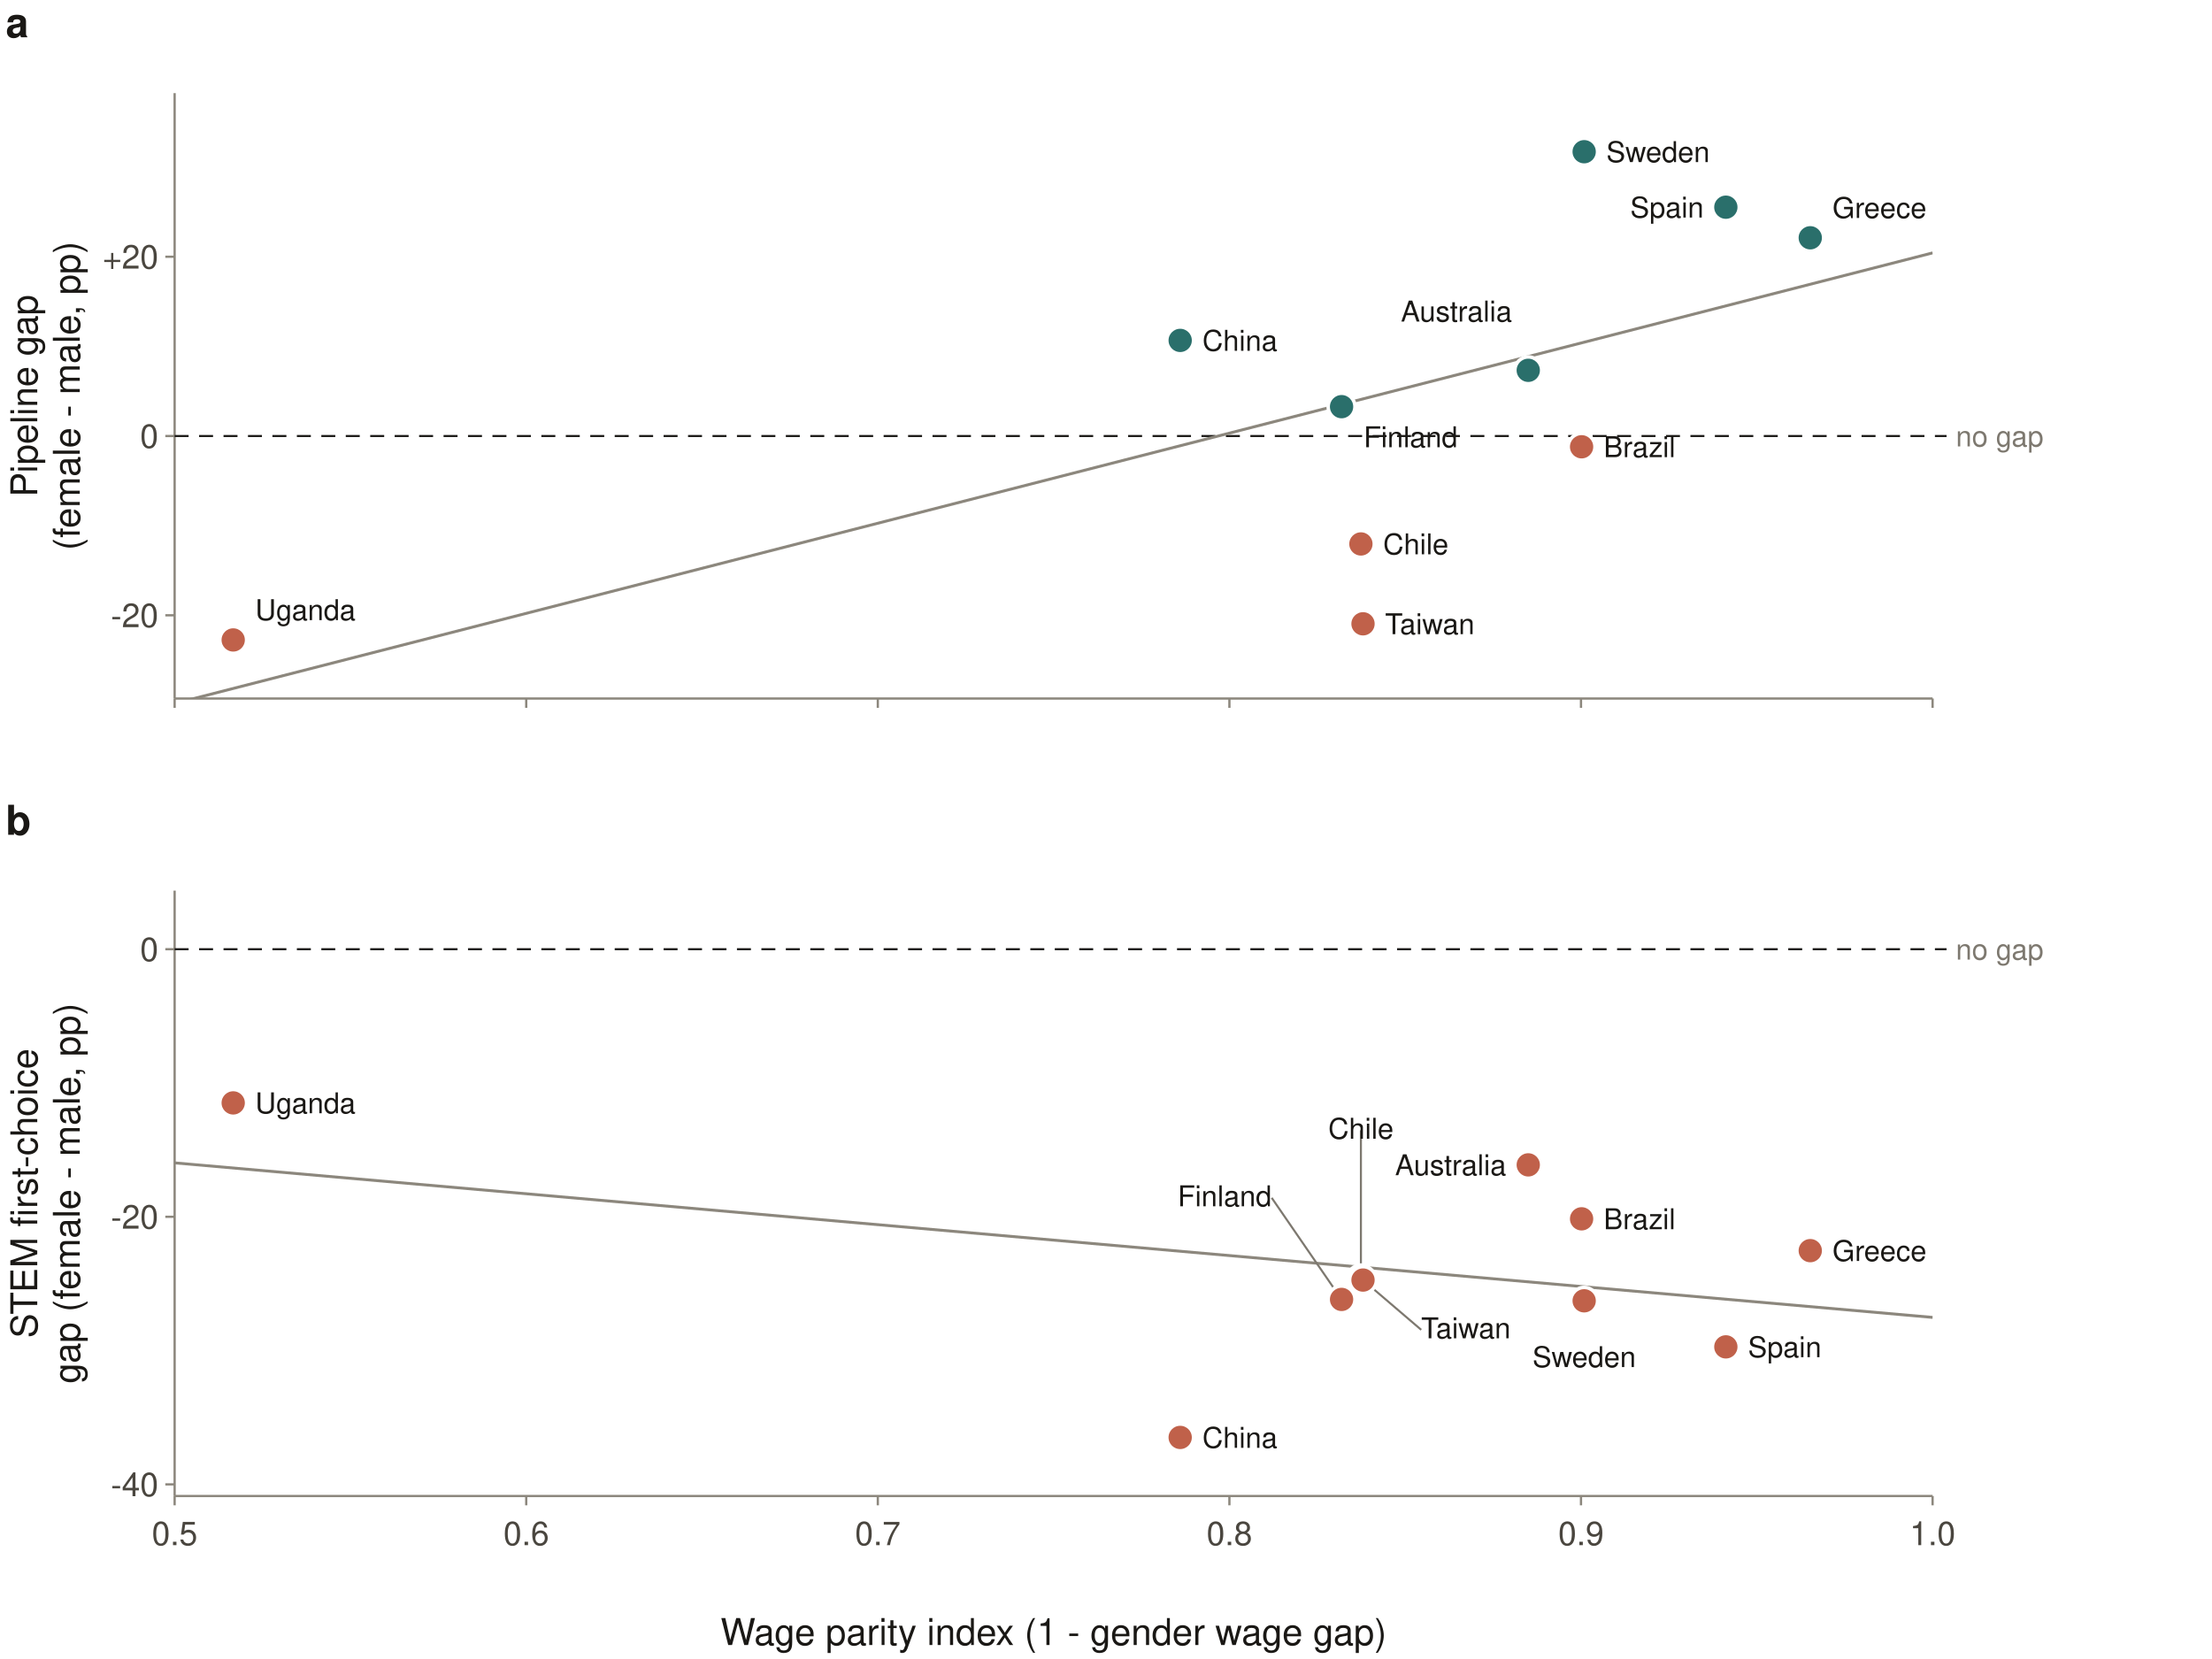
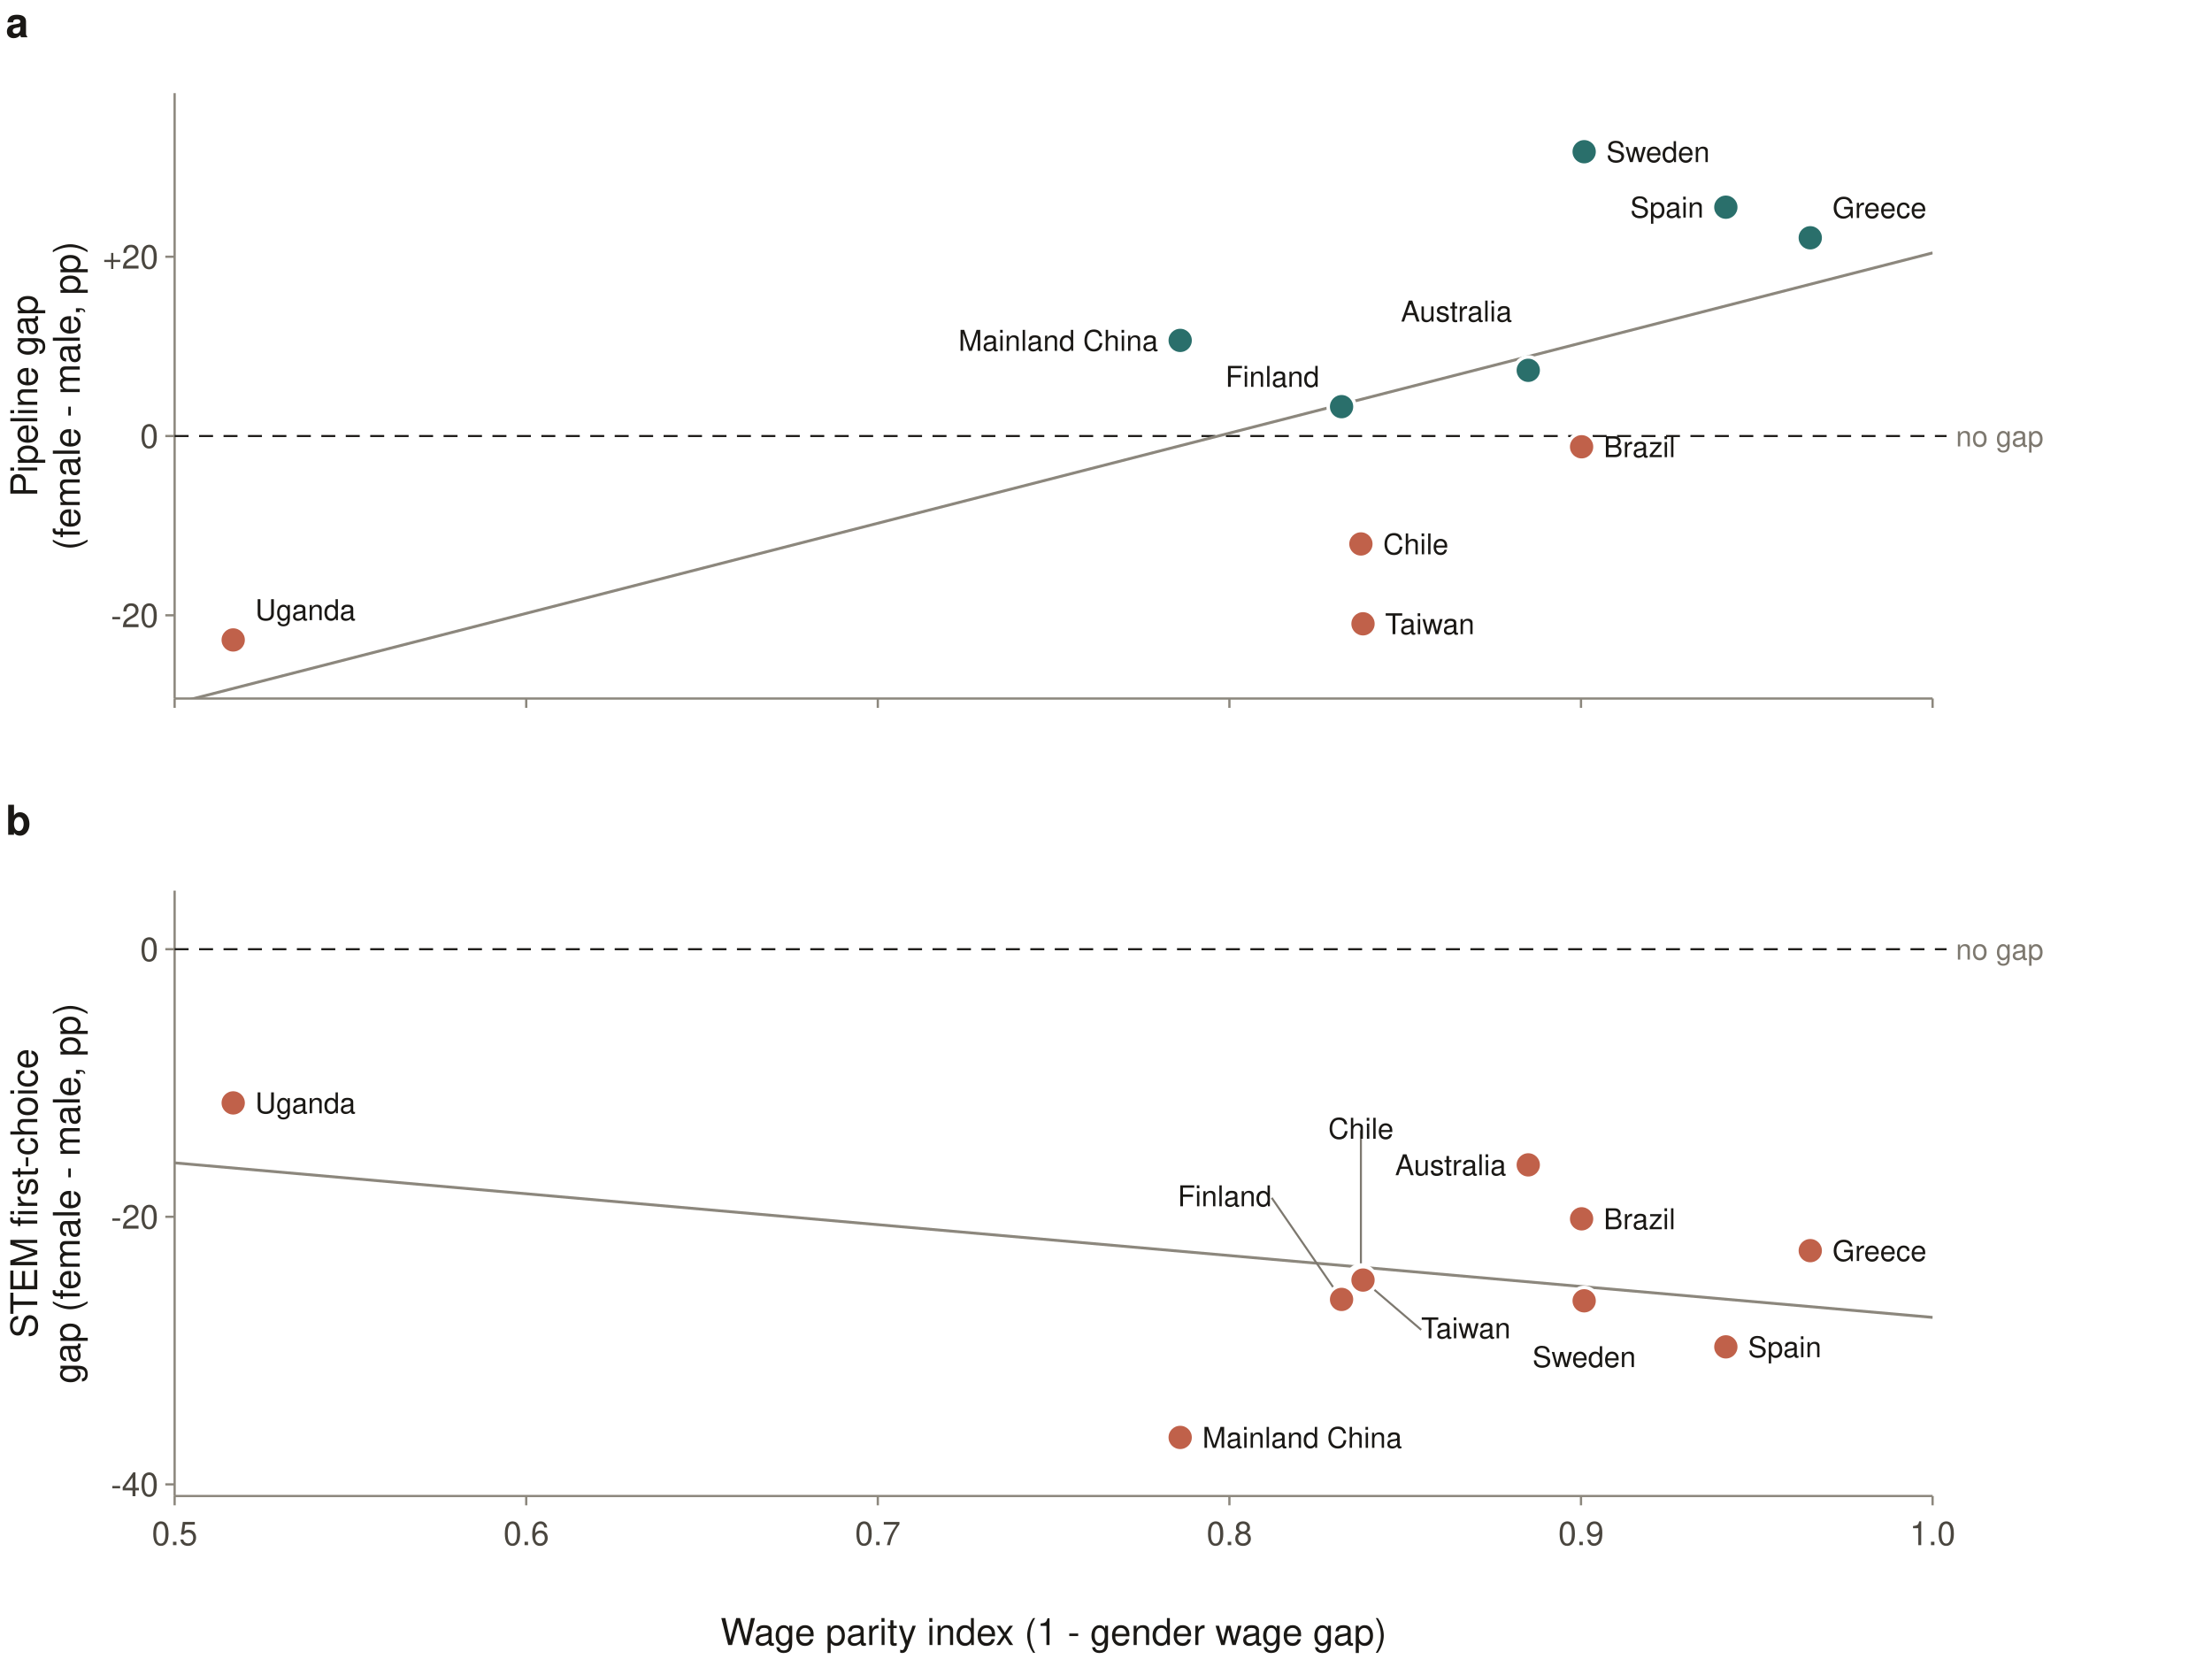
<svg xmlns="http://www.w3.org/2000/svg" width="190mm" height="142.5mm" viewBox="0 0 190 142.5">
  <rect width="190" height="142.5" fill="#FFFFFF" />
  <g transform="translate(0 0)">
    <line x1="15" y1="60" x2="15" y2="8" stroke="#8C877D" stroke-width="0.194" />
    <line x1="15" y1="60" x2="166" y2="60" stroke="#8C877D" stroke-width="0.194" />
    <line x1="14.2" y1="52.851" x2="15" y2="52.851" stroke="#8C877D" stroke-width="0.194" />
    <text x="13.6" y="53.867" font-size="2.822" font-family="Helvetica" fill="#4A463F" text-anchor="end">-20</text>
    <line x1="14.2" y1="37.452" x2="15" y2="37.452" stroke="#8C877D" stroke-width="0.194" />
    <text x="13.6" y="38.468" font-size="2.822" font-family="Helvetica" fill="#4A463F" text-anchor="end">0</text>
    <line x1="14.2" y1="22.053" x2="15" y2="22.053" stroke="#8C877D" stroke-width="0.194" />
    <text x="13.6" y="23.069" font-size="2.822" font-family="Helvetica" fill="#4A463F" text-anchor="end">+20</text>
    <text x="3.2" y="34" font-size="3.175" font-family="Helvetica" fill="#1A1815" text-anchor="middle" transform="rotate(-90 3.2 34)">Pipeline gap</text>
    <text x="6.851" y="34" font-size="3.175" font-family="Helvetica" fill="#1A1815" text-anchor="middle" transform="rotate(-90 6.851 34)">(female - male, pp)</text>
    <line x1="15" y1="60" x2="15" y2="60.8" stroke="#8C877D" stroke-width="0.194" />
    <line x1="45.2" y1="60" x2="45.2" y2="60.8" stroke="#8C877D" stroke-width="0.194" />
    <line x1="75.4" y1="60" x2="75.4" y2="60.8" stroke="#8C877D" stroke-width="0.194" />
    <line x1="105.6" y1="60" x2="105.6" y2="60.8" stroke="#8C877D" stroke-width="0.194" />
    <line x1="135.8" y1="60" x2="135.8" y2="60.8" stroke="#8C877D" stroke-width="0.194" />
    <line x1="166" y1="60" x2="166" y2="60.8" stroke="#8C877D" stroke-width="0.194" />
    <line x1="15" y1="37.452" x2="167.2" y2="37.452" stroke="#1A1815" stroke-width="0.176" stroke-dasharray="1.2 0.9" />
    <text x="168" y="38.341" font-size="2.469" font-family="Helvetica" fill="#7D786F">no gap</text>
    <clipPath id="clipfig4a">
      <rect x="15" y="8" width="151" height="52" />
    </clipPath>
    <g clip-path="url(#clipfig4a)">
      <line x1="15" y1="60.424" x2="166" y2="21.722" stroke="#8C877D" stroke-width="0.247" />
    </g>
    <text x="21.931" y="53.264" font-size="2.469" font-family="Helvetica" fill="#1A1815" text-anchor="start">Uganda</text>
-     <text x="103.272" y="30.128" font-size="2.469" font-family="Helvetica" fill="#1A1815" text-anchor="start">China</text>
-     <text x="117.134" y="38.412" font-size="2.469" font-family="Helvetica" fill="#1A1815" text-anchor="start">Finland</text>
+     <text x="99.472" y="30.128" font-size="2.469" font-family="Helvetica" fill="#1A1815" text-anchor="end">Mainland China</text>
+     <text x="113.334" y="33.226" font-size="2.469" font-family="Helvetica" fill="#1A1815" text-anchor="end">Finland</text>
    <text x="118.795" y="47.611" font-size="2.469" font-family="Helvetica" fill="#1A1815" text-anchor="start">Chile</text>
    <text x="118.976" y="54.471" font-size="2.469" font-family="Helvetica" fill="#1A1815" text-anchor="start">Taiwan</text>
    <text x="129.87" y="27.615" font-size="2.469" font-family="Helvetica" fill="#1A1815" text-anchor="end">Australia</text>
    <text x="137.751" y="39.265" font-size="2.469" font-family="Helvetica" fill="#1A1815" text-anchor="start">Brazil</text>
    <text x="137.972" y="13.921" font-size="2.469" font-family="Helvetica" fill="#1A1815" text-anchor="start">Sweden</text>
    <text x="146.342" y="18.686" font-size="2.469" font-family="Helvetica" fill="#1A1815" text-anchor="end">Spain</text>
    <text x="157.393" y="18.721" font-size="2.469" font-family="Helvetica" fill="#1A1815" text-anchor="start">Greece</text>
    <circle cx="20.031" cy="54.968" r="1.15" fill="#C0614A" stroke="#FFFFFF" stroke-width="0.3" />
    <circle cx="101.372" cy="29.239" r="1.15" fill="#2A6F6B" stroke="#FFFFFF" stroke-width="0.3" />
    <circle cx="115.234" cy="34.93" r="1.15" fill="#2A6F6B" stroke="#FFFFFF" stroke-width="0.3" />
    <circle cx="116.895" cy="46.722" r="1.15" fill="#C0614A" stroke="#FFFFFF" stroke-width="0.3" />
    <circle cx="117.076" cy="53.582" r="1.15" fill="#C0614A" stroke="#FFFFFF" stroke-width="0.3" />
    <circle cx="131.27" cy="31.808" r="1.15" fill="#2A6F6B" stroke="#FFFFFF" stroke-width="0.3" />
    <circle cx="135.851" cy="38.376" r="1.15" fill="#C0614A" stroke="#FFFFFF" stroke-width="0.3" />
    <circle cx="136.072" cy="13.032" r="1.15" fill="#2A6F6B" stroke="#FFFFFF" stroke-width="0.3" />
    <circle cx="148.242" cy="17.797" r="1.15" fill="#2A6F6B" stroke="#FFFFFF" stroke-width="0.3" />
    <circle cx="155.493" cy="20.425" r="1.15" fill="#2A6F6B" stroke="#FFFFFF" stroke-width="0.3" />
    <text x="0.5" y="3.2" font-size="3.528" font-family="Helvetica" fill="#1A1815" font-weight="700">a</text>
  </g>
  <g transform="translate(0 68.5)">
    <line x1="15" y1="60" x2="15" y2="8" stroke="#8C877D" stroke-width="0.194" />
    <line x1="15" y1="60" x2="166" y2="60" stroke="#8C877D" stroke-width="0.194" />
    <line x1="14.2" y1="59" x2="15" y2="59" stroke="#8C877D" stroke-width="0.194" />
    <text x="13.6" y="60.016" font-size="2.822" font-family="Helvetica" fill="#4A463F" text-anchor="end">-40</text>
    <line x1="14.2" y1="36.016" x2="15" y2="36.016" stroke="#8C877D" stroke-width="0.194" />
    <text x="13.6" y="37.032" font-size="2.822" font-family="Helvetica" fill="#4A463F" text-anchor="end">-20</text>
    <line x1="14.2" y1="13.032" x2="15" y2="13.032" stroke="#8C877D" stroke-width="0.194" />
    <text x="13.6" y="14.048" font-size="2.822" font-family="Helvetica" fill="#4A463F" text-anchor="end">0</text>
    <text x="3.2" y="34" font-size="3.175" font-family="Helvetica" fill="#1A1815" text-anchor="middle" transform="rotate(-90 3.2 34)">STEM first-choice</text>
    <text x="6.851" y="34" font-size="3.175" font-family="Helvetica" fill="#1A1815" text-anchor="middle" transform="rotate(-90 6.851 34)">gap (female - male, pp)</text>
    <line x1="15" y1="60" x2="15" y2="60.8" stroke="#8C877D" stroke-width="0.194" />
    <text x="15" y="64.222" font-size="2.822" font-family="Helvetica" fill="#4A463F" text-anchor="middle">0.5</text>
    <line x1="45.2" y1="60" x2="45.2" y2="60.8" stroke="#8C877D" stroke-width="0.194" />
    <text x="45.2" y="64.222" font-size="2.822" font-family="Helvetica" fill="#4A463F" text-anchor="middle">0.6</text>
    <line x1="75.4" y1="60" x2="75.4" y2="60.8" stroke="#8C877D" stroke-width="0.194" />
    <text x="75.4" y="64.222" font-size="2.822" font-family="Helvetica" fill="#4A463F" text-anchor="middle">0.7</text>
    <line x1="105.6" y1="60" x2="105.6" y2="60.8" stroke="#8C877D" stroke-width="0.194" />
    <text x="105.6" y="64.222" font-size="2.822" font-family="Helvetica" fill="#4A463F" text-anchor="middle">0.8</text>
    <line x1="135.8" y1="60" x2="135.8" y2="60.8" stroke="#8C877D" stroke-width="0.194" />
    <text x="135.8" y="64.222" font-size="2.822" font-family="Helvetica" fill="#4A463F" text-anchor="middle">0.9</text>
    <line x1="166" y1="60" x2="166" y2="60.8" stroke="#8C877D" stroke-width="0.194" />
    <text x="166" y="64.222" font-size="2.822" font-family="Helvetica" fill="#4A463F" text-anchor="middle">1.0</text>
    <line x1="15" y1="13.032" x2="167.2" y2="13.032" stroke="#1A1815" stroke-width="0.176" stroke-dasharray="1.2 0.9" />
    <text x="168" y="13.921" font-size="2.469" font-family="Helvetica" fill="#7D786F">no gap</text>
    <clipPath id="clipfig4b">
      <rect x="15" y="8" width="151" height="52" />
    </clipPath>
    <g clip-path="url(#clipfig4b)">
      <line x1="15" y1="31.385" x2="166" y2="44.658" stroke="#8C877D" stroke-width="0.247" />
    </g>
    <line x1="115.234" y1="43.114" x2="109.234" y2="34.388" stroke="#7D786F" stroke-width="0.176" />
    <line x1="116.895" y1="41.312" x2="116.895" y2="28.586" stroke="#7D786F" stroke-width="0.176" />
    <line x1="117.076" y1="41.451" x2="122.076" y2="45.725" stroke="#7D786F" stroke-width="0.176" />
    <text x="21.931" y="27.123" font-size="2.469" font-family="Helvetica" fill="#1A1815" text-anchor="start">Uganda</text>
-     <text x="103.272" y="55.857" font-size="2.469" font-family="Helvetica" fill="#1A1815" text-anchor="start">China</text>
+     <text x="103.272" y="55.857" font-size="2.469" font-family="Helvetica" fill="#1A1815" text-anchor="start">Mainland China</text>
    <text x="109.234" y="35.114" font-size="2.469" font-family="Helvetica" fill="#1A1815" text-anchor="end">Finland</text>
    <text x="116.895" y="29.312" font-size="2.469" font-family="Helvetica" fill="#1A1815" text-anchor="middle">Chile</text>
    <text x="122.076" y="46.451" font-size="2.469" font-family="Helvetica" fill="#1A1815" text-anchor="start">Taiwan</text>
    <text x="129.37" y="32.446" font-size="2.469" font-family="Helvetica" fill="#1A1815" text-anchor="end">Australia</text>
    <text x="137.751" y="37.08" font-size="2.469" font-family="Helvetica" fill="#1A1815" text-anchor="start">Brazil</text>
    <text x="136.072" y="48.926" font-size="2.469" font-family="Helvetica" fill="#1A1815" text-anchor="middle">Sweden</text>
    <text x="150.142" y="48.078" font-size="2.469" font-family="Helvetica" fill="#1A1815" text-anchor="start">Spain</text>
    <text x="157.393" y="39.813" font-size="2.469" font-family="Helvetica" fill="#1A1815" text-anchor="start">Greece</text>
    <circle cx="20.031" cy="26.234" r="1.15" fill="#C0614A" stroke="#FFFFFF" stroke-width="0.3" />
    <circle cx="101.372" cy="54.968" r="1.15" fill="#C0614A" stroke="#FFFFFF" stroke-width="0.3" />
    <circle cx="115.234" cy="43.114" r="1.15" fill="#C0614A" stroke="#FFFFFF" stroke-width="0.3" />
    <circle cx="116.895" cy="41.312" r="1.15" fill="#C0614A" stroke="#FFFFFF" stroke-width="0.3" />
    <circle cx="117.076" cy="41.451" r="1.15" fill="#C0614A" stroke="#FFFFFF" stroke-width="0.3" />
    <circle cx="131.27" cy="31.557" r="1.15" fill="#C0614A" stroke="#FFFFFF" stroke-width="0.3" />
    <circle cx="135.851" cy="36.191" r="1.15" fill="#C0614A" stroke="#FFFFFF" stroke-width="0.3" />
    <circle cx="136.072" cy="43.233" r="1.15" fill="#C0614A" stroke="#FFFFFF" stroke-width="0.3" />
    <circle cx="148.242" cy="47.189" r="1.15" fill="#C0614A" stroke="#FFFFFF" stroke-width="0.3" />
    <circle cx="155.493" cy="38.924" r="1.15" fill="#C0614A" stroke="#FFFFFF" stroke-width="0.3" />
    <text x="90.5" y="72.8" font-size="3.175" font-family="Helvetica" fill="#1A1815" text-anchor="middle">Wage parity index (1 - gender wage gap)</text>
    <text x="0.5" y="3.2" font-size="3.528" font-family="Helvetica" fill="#1A1815" font-weight="700">b</text>
  </g>
</svg>
